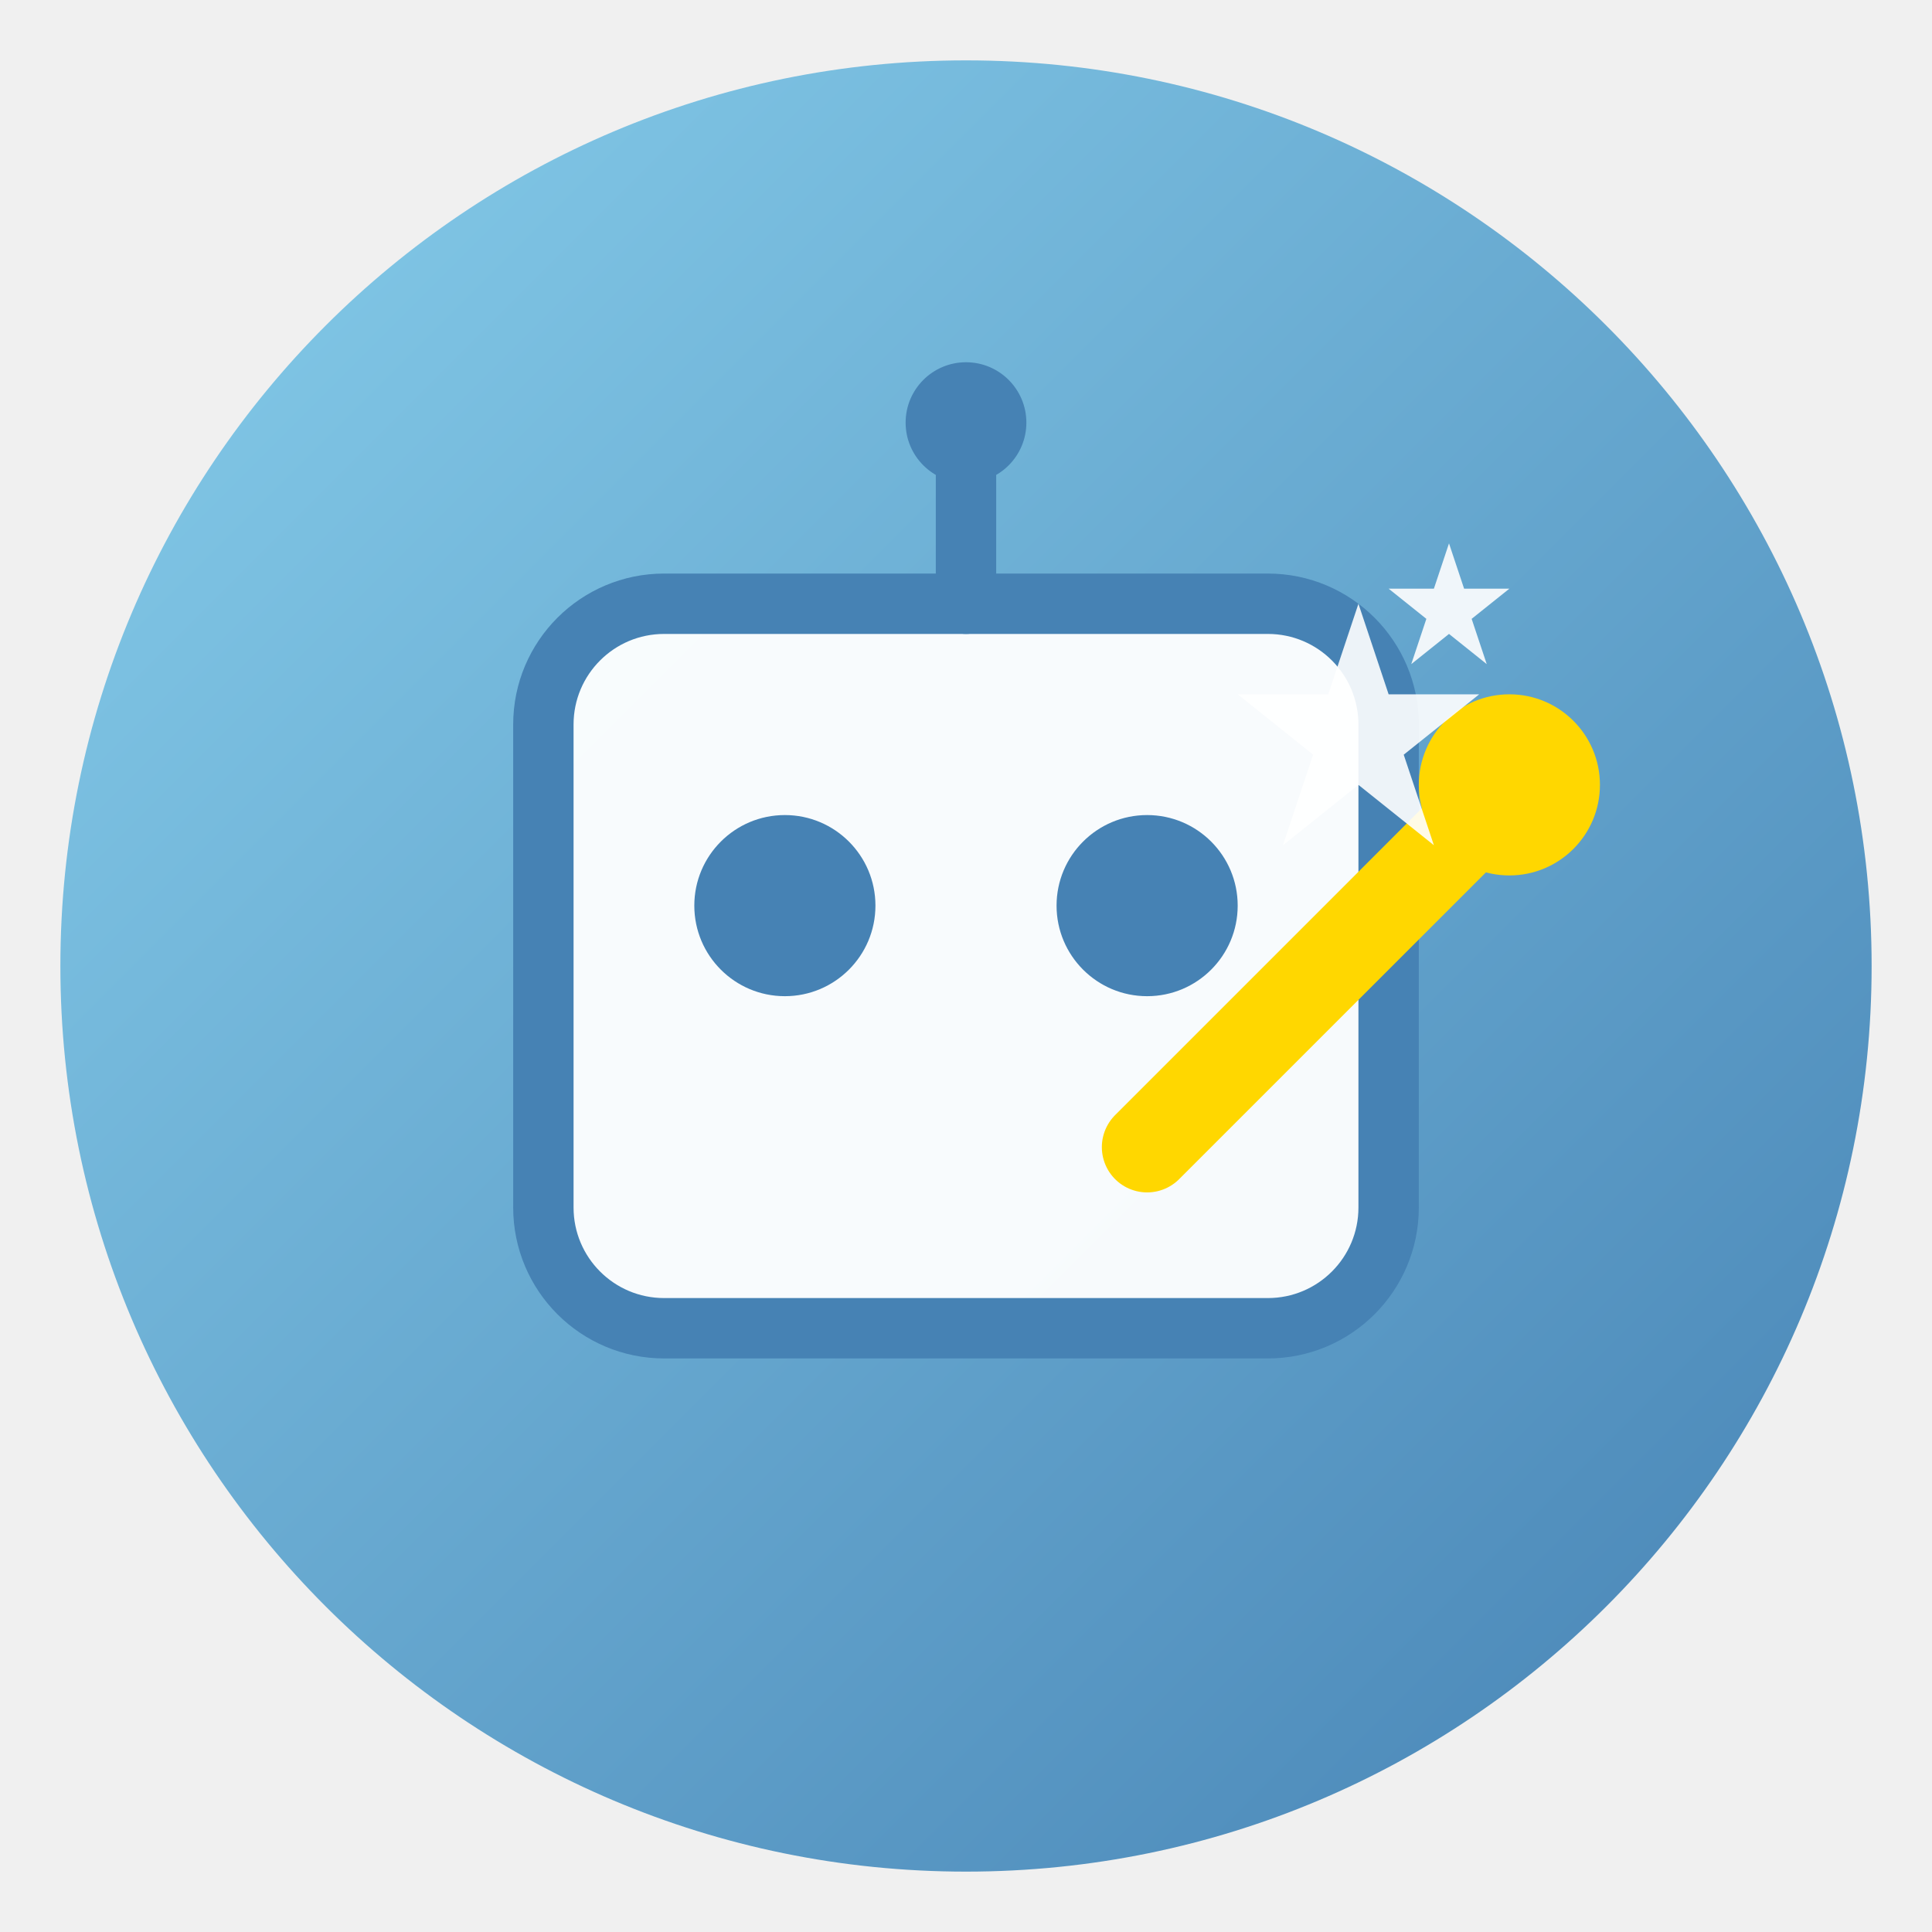
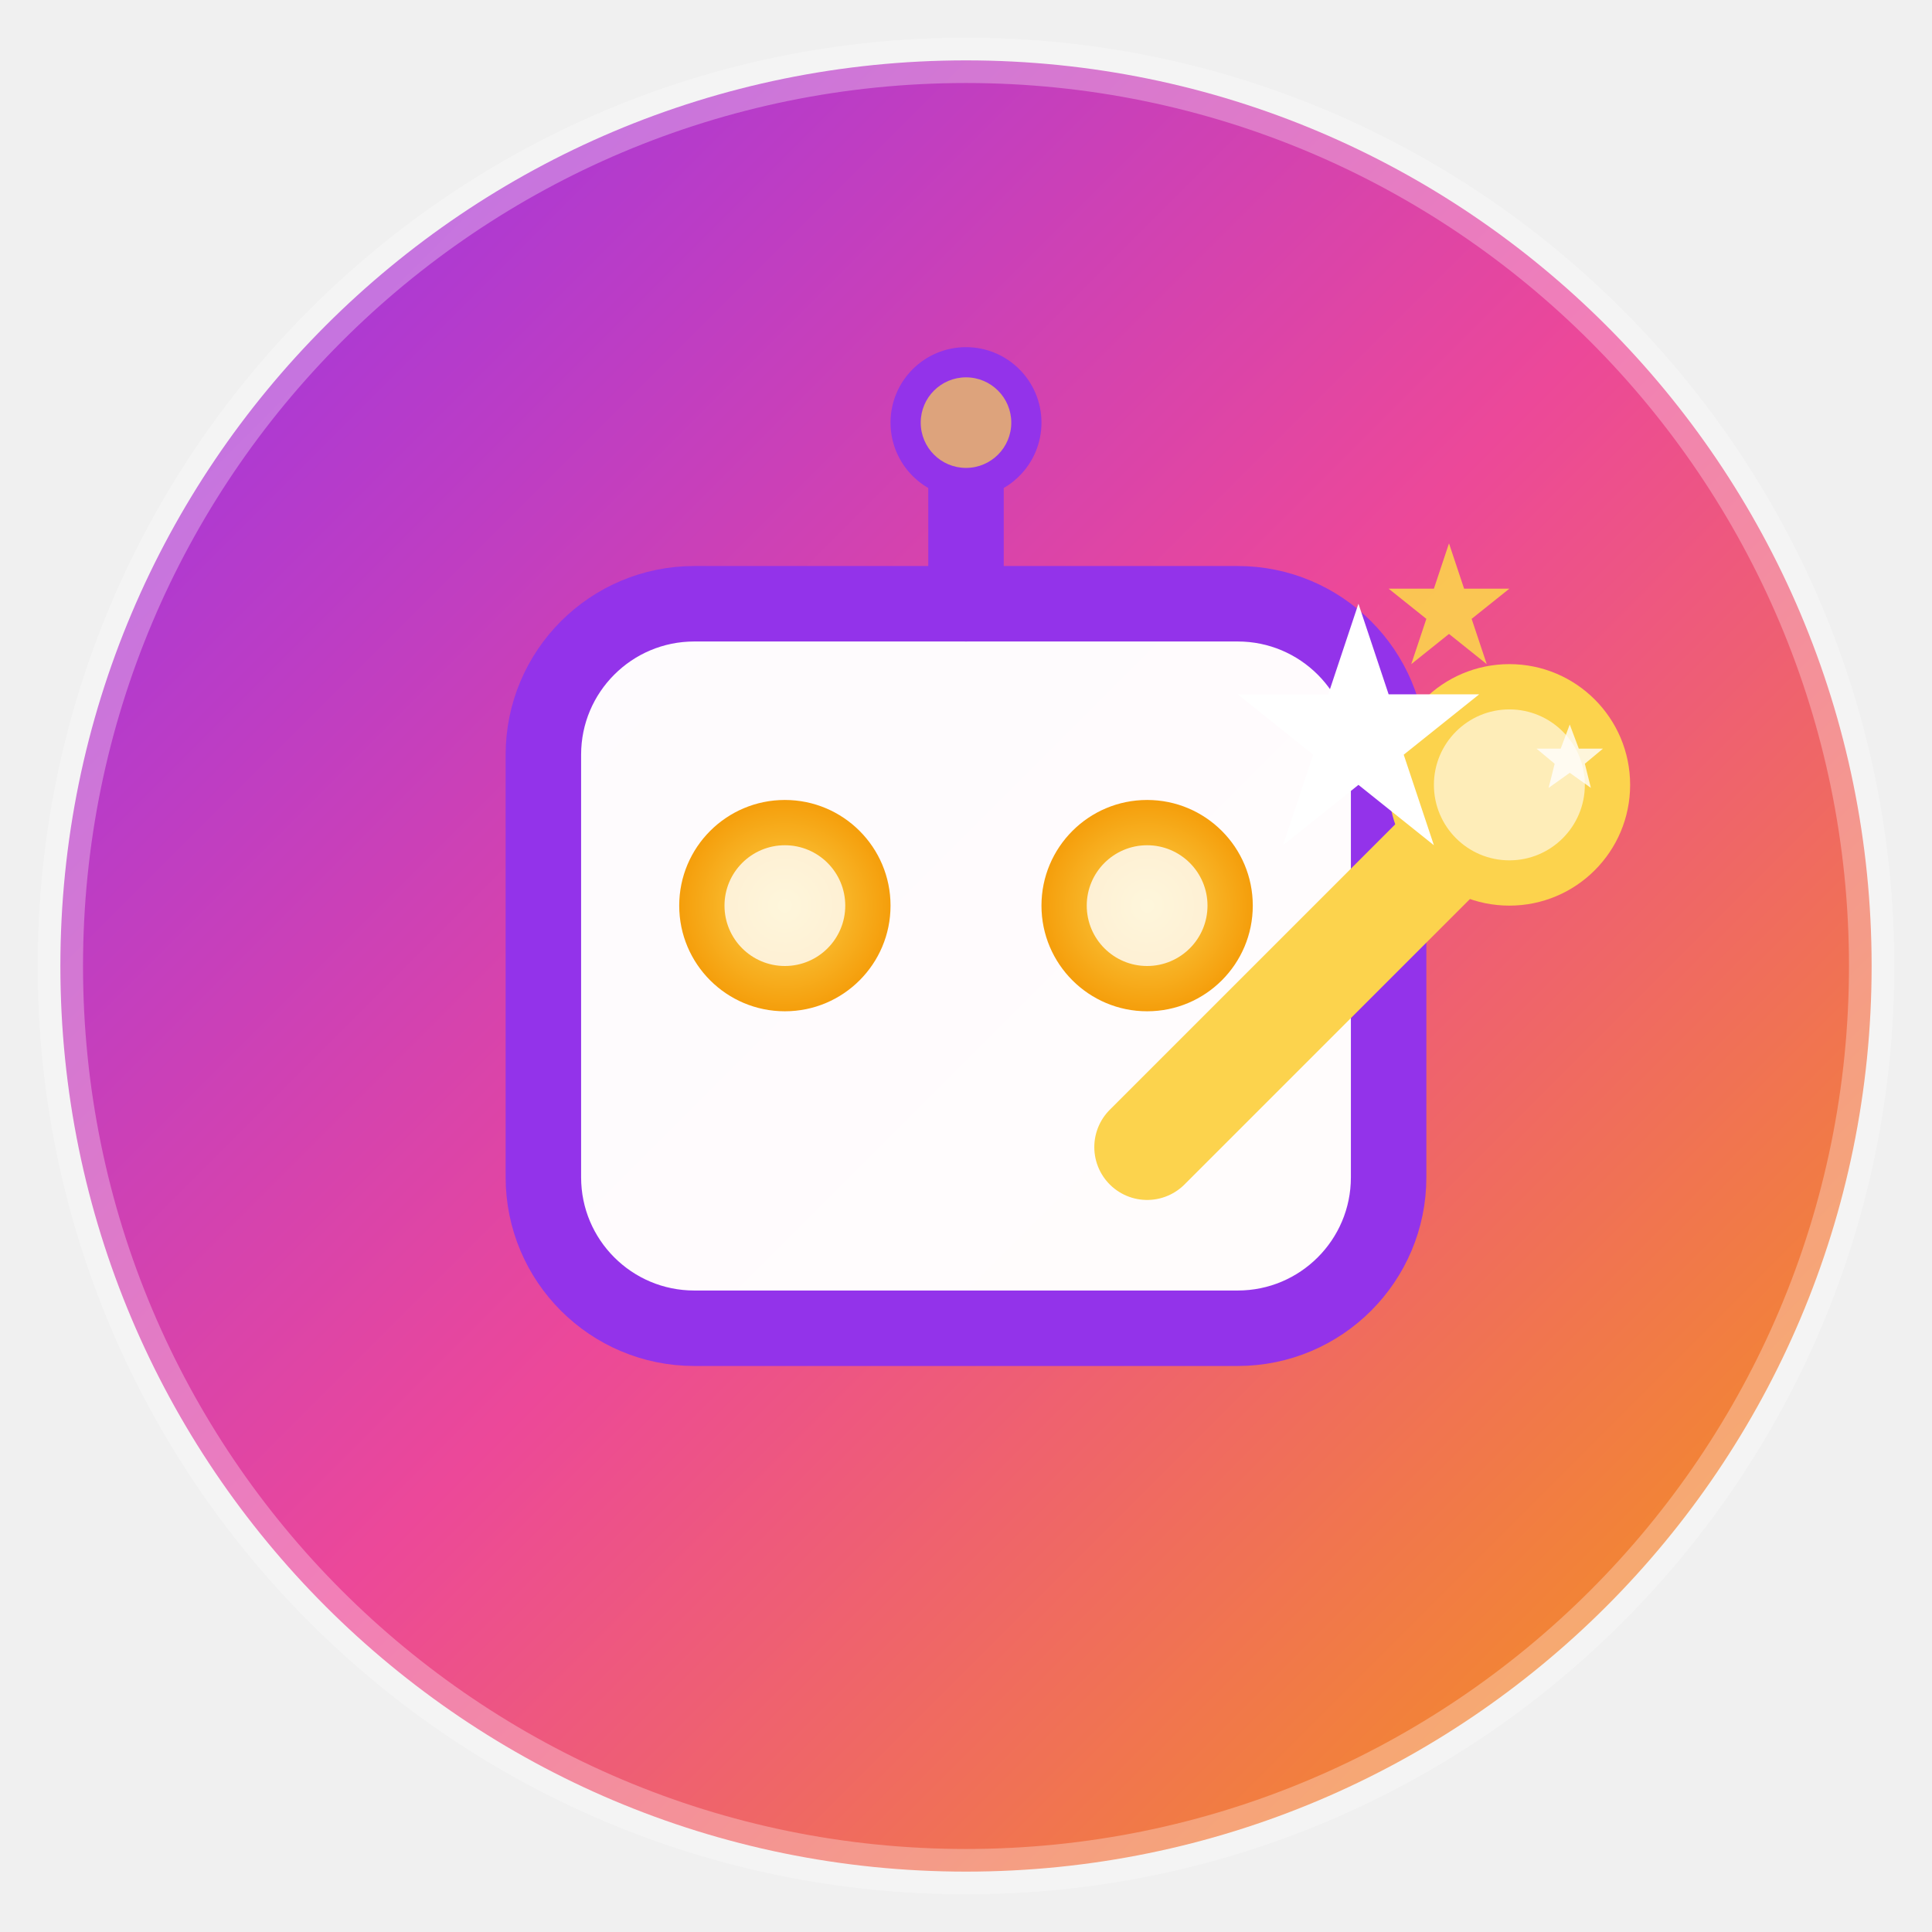
<svg xmlns="http://www.w3.org/2000/svg" viewBox="0 0 64 64">
  <defs>
    <linearGradient id="bgGradient" x1="0%" y1="0%" x2="100%" y2="100%">
-       <stop offset="0%" style="stop-color:#87CEEB;stop-opacity:1" />
-       <stop offset="100%" style="stop-color:#4682B4;stop-opacity:1" />
+       <stop offset="0%" style="stop-color:#9333EA;stop-opacity:1" />
+       <stop offset="50%" style="stop-color:#EC4899;stop-opacity:1" />
+       <stop offset="100%" style="stop-color:#F59E0B;stop-opacity:1" />
    </linearGradient>
+     <radialGradient id="eyeGradient" cx="50%" cy="50%">
+       <stop offset="0%" style="stop-color:#FCD34D;stop-opacity:1" />
+       <stop offset="100%" style="stop-color:#F59E0B;stop-opacity:1" />
+     </radialGradient>
  </defs>
  <circle cx="32" cy="32" r="30" fill="url(#bgGradient)" />
-   <rect x="18" y="20" width="28" height="24" rx="4" fill="#FFFFFF" opacity="0.95" />
-   <rect x="18" y="20" width="28" height="24" rx="4" fill="none" stroke="#4682B4" stroke-width="2" />
-   <circle cx="26" cy="30" r="3" fill="#4682B4" />
-   <circle cx="38" cy="30" r="3" fill="#4682B4" />
-   <line x1="32" y1="20" x2="32" y2="14" stroke="#4682B4" stroke-width="2" stroke-linecap="round" />
-   <circle cx="32" cy="14" r="2" fill="#4682B4" />
-   <line x1="38" y1="38" x2="50" y2="26" stroke="#FFD700" stroke-width="3" stroke-linecap="round" />
-   <circle cx="50" cy="26" r="3" fill="#FFD700" />
-   <path d="M 45 20 L 46 23 L 49 23 L 46.5 25 L 47.5 28 L 45 26 L 42.5 28 L 43.5 25 L 41 23 L 44 23 Z" fill="#FFFFFF" opacity="0.9" />
-   <path d="M 48 18 L 48.5 19.5 L 50 19.5 L 48.75 20.5 L 49.25 22 L 48 21 L 46.75 22 L 47.25 20.5 L 46 19.5 L 47.5 19.5 Z" fill="#FFFFFF" opacity="0.9" />
+   <circle cx="32" cy="32" r="30" fill="none" stroke="#FFFFFF" stroke-width="1.5" opacity="0.3" />
+   <rect x="18" y="20" width="28" height="24" rx="5" fill="#FFFFFF" opacity="0.98" />
+   <rect x="18" y="20" width="28" height="24" rx="5" fill="none" stroke="#9333EA" stroke-width="2.5" />
+   <circle cx="26" cy="30" r="3.5" fill="url(#eyeGradient)" />
+   <circle cx="26" cy="30" r="2" fill="#FFFFFF" opacity="0.8" />
+   <circle cx="38" cy="30" r="3.5" fill="url(#eyeGradient)" />
+   <circle cx="38" cy="30" r="2" fill="#FFFFFF" opacity="0.8" />
+   <line x1="32" y1="20" x2="32" y2="14" stroke="#9333EA" stroke-width="2.5" stroke-linecap="round" />
+   <circle cx="32" cy="14" r="2.5" fill="#9333EA" />
+   <circle cx="32" cy="14" r="1.5" fill="#FCD34D" opacity="0.7" />
+   <line x1="38" y1="38" x2="50" y2="26" stroke="#FCD34D" stroke-width="3.5" stroke-linecap="round" />
+   <circle cx="50" cy="26" r="4" fill="#FCD34D" />
+   <circle cx="50" cy="26" r="2.5" fill="#FFFFFF" opacity="0.6" />
+   <path d="M 45 20 L 46 23 L 49 23 L 46.5 25 L 47.5 28 L 45 26 L 42.5 28 L 43.5 25 L 41 23 L 44 23 Z" fill="#FFFFFF" opacity="1" />
+   <path d="M 48 18 L 48.5 19.5 L 50 19.5 L 48.75 20.5 L 49.25 22 L 48 21 L 46.75 22 L 47.25 20.5 L 46 19.5 L 47.5 19.5 Z" fill="#FCD34D" opacity="0.9" />
+   <path d="M 52 24 L 52.3 24.8 L 53.1 24.8 L 52.5 25.3 L 52.7 26.1 L 52 25.6 L 51.3 26.1 L 51.5 25.3 L 50.9 24.8 L 51.7 24.8 Z" fill="#FFFFFF" opacity="0.8" />
</svg>
